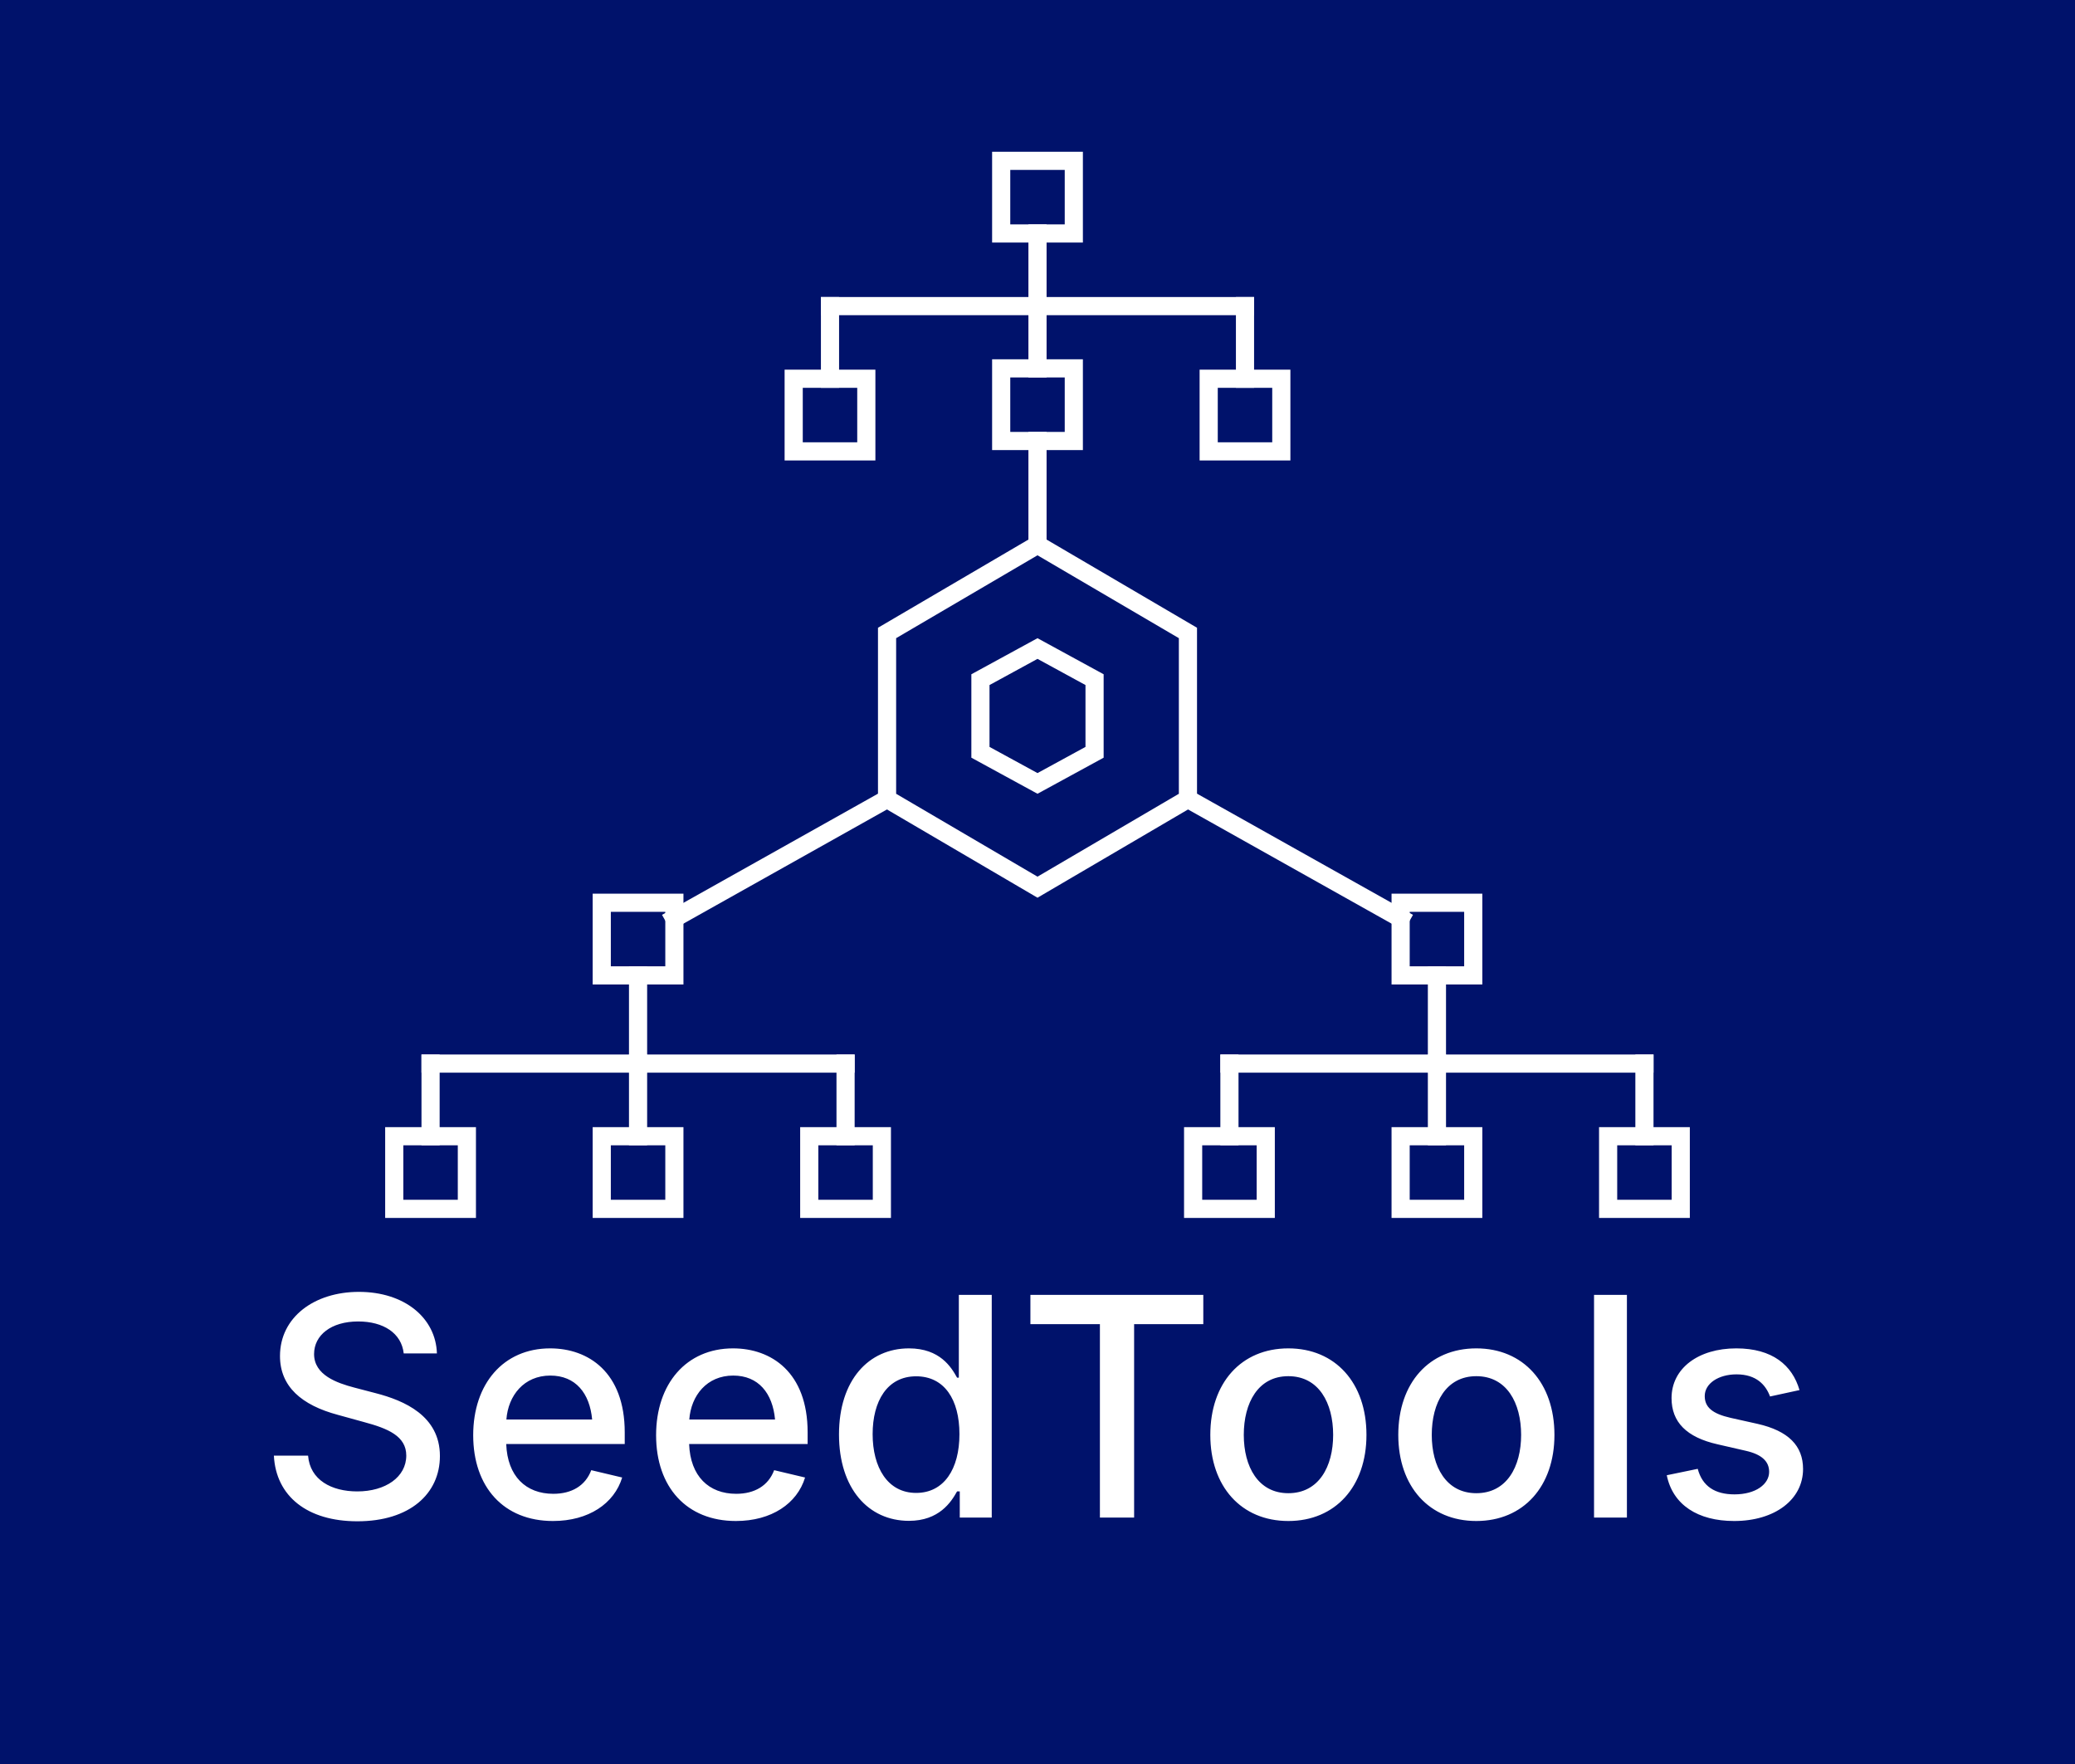
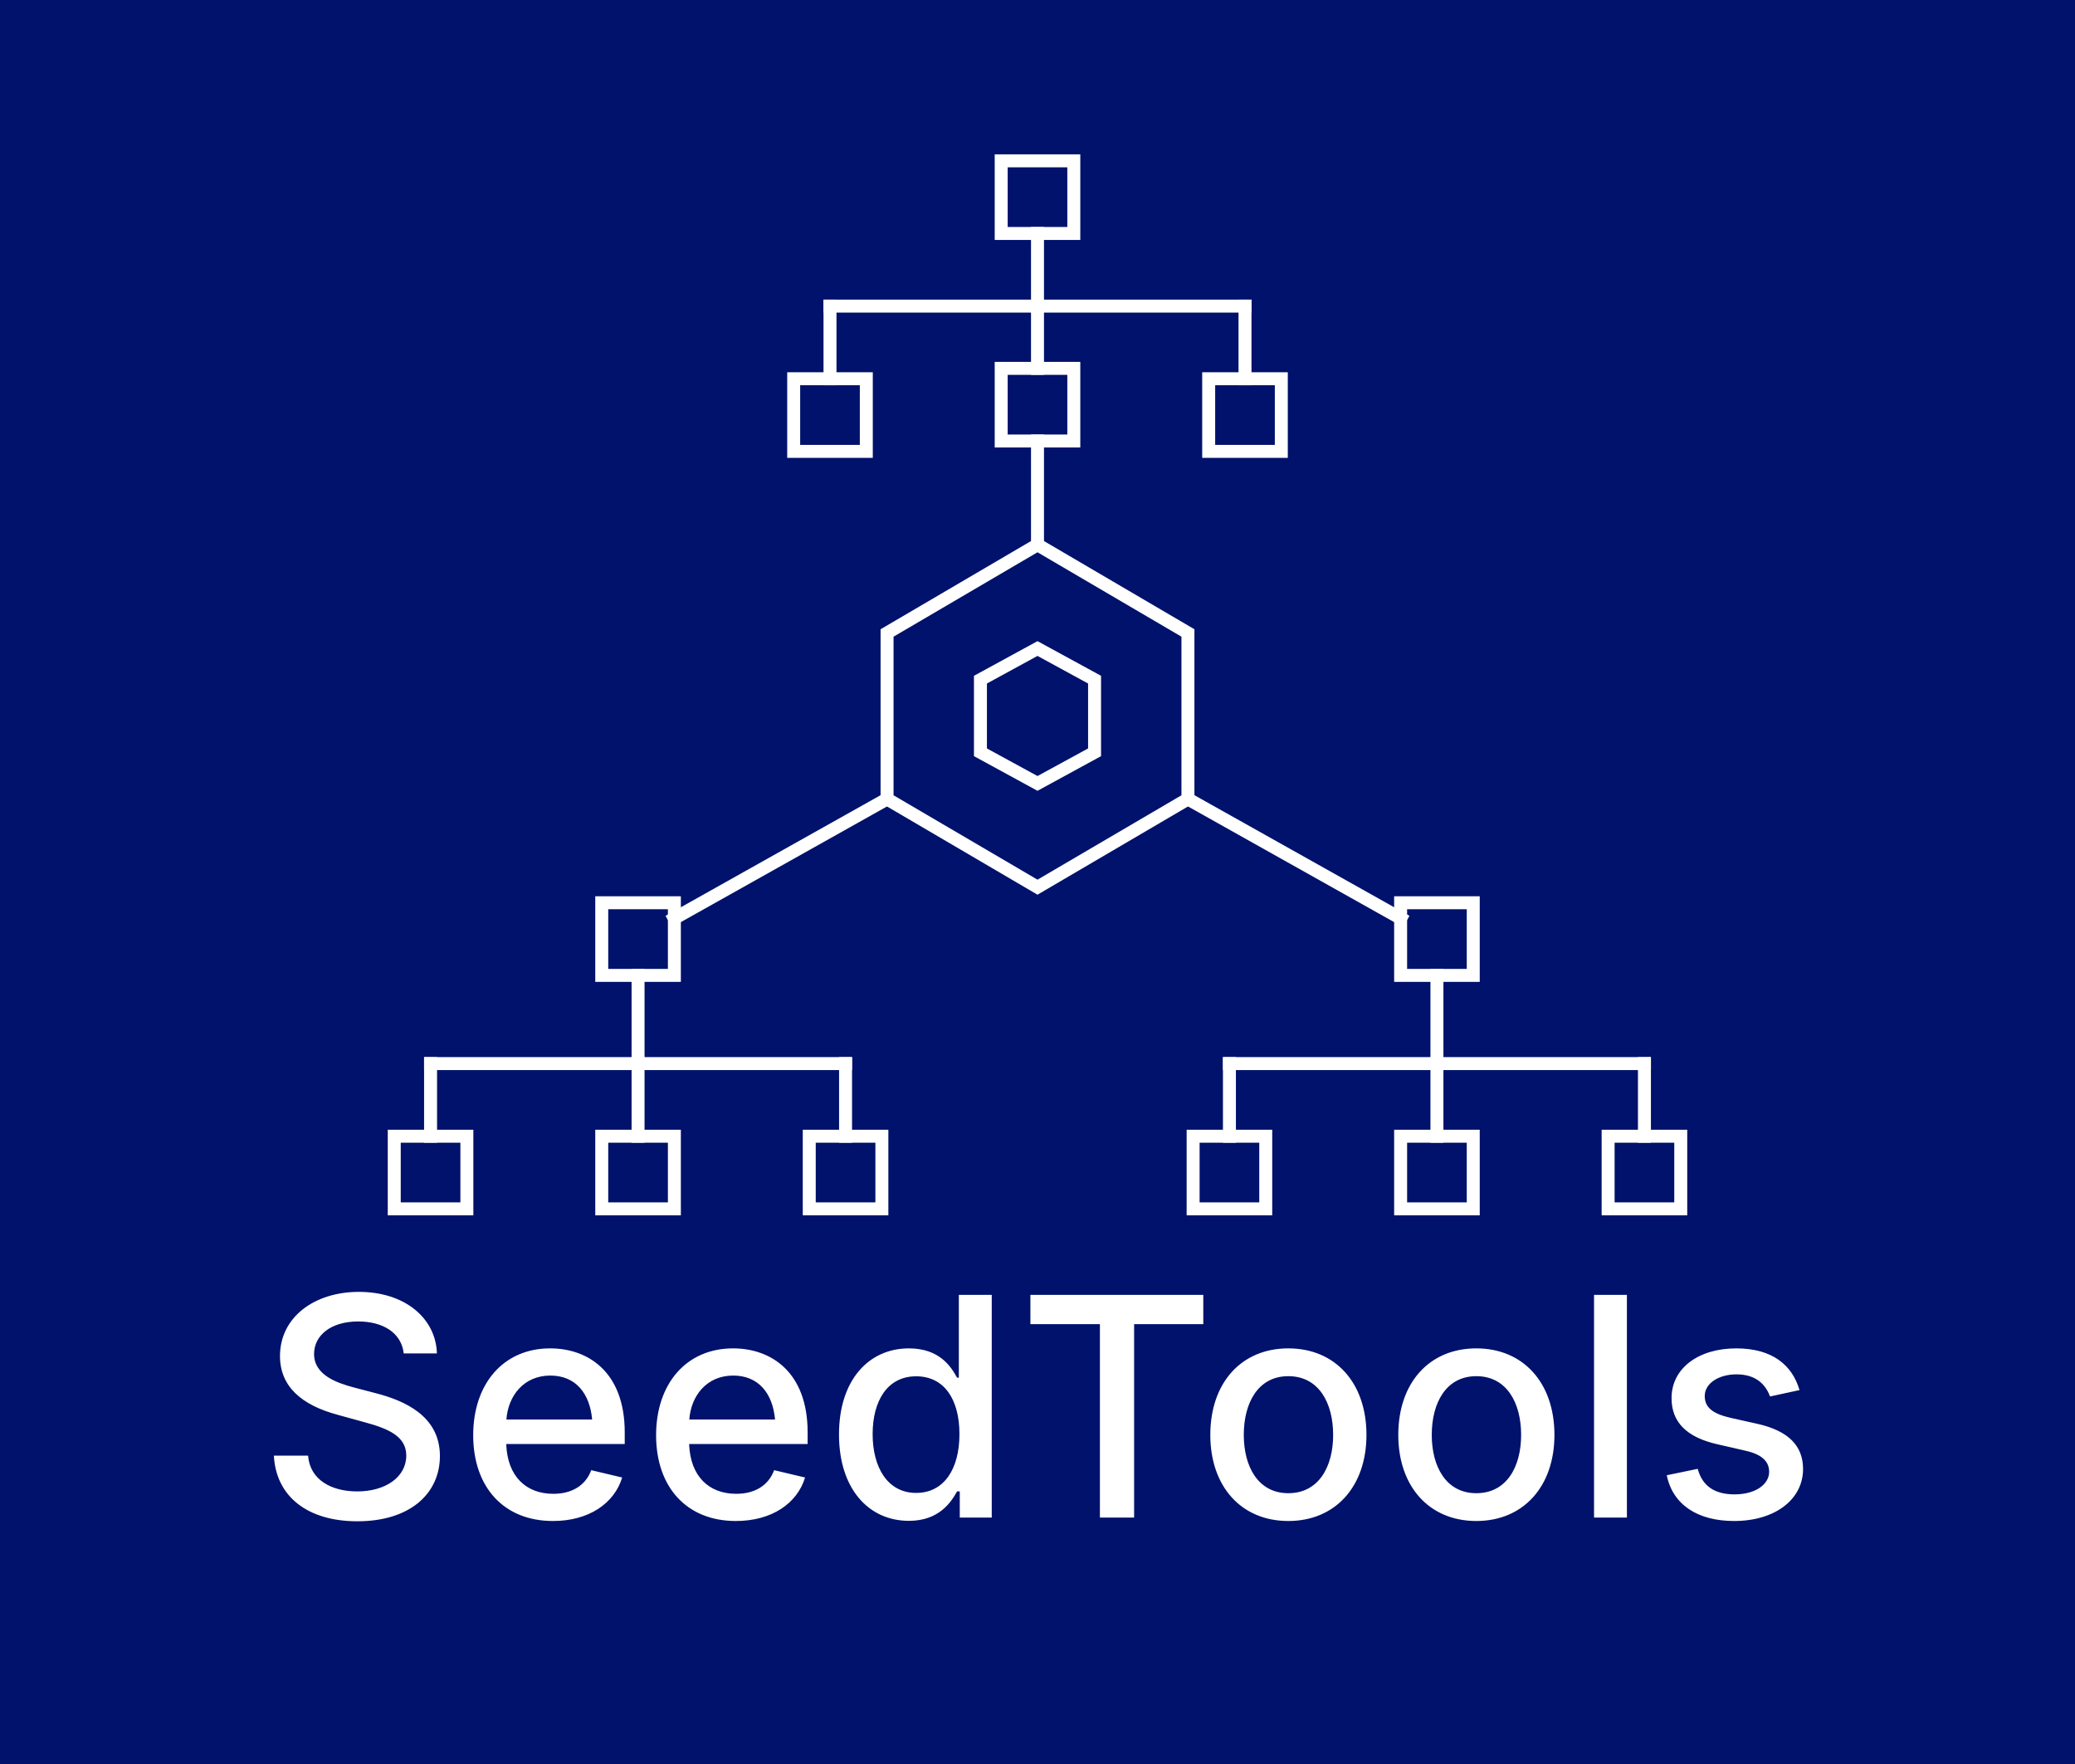
<svg xmlns="http://www.w3.org/2000/svg" viewBox="0 0 800 680" width="100%" height="100%">
  <defs>
    <style>
            .bg { fill: #00126b; }

-             /* FIX: icon thinner */
+             /* FIX: icon finally thin enough for GitHub */
            .icon-path { 
                fill: none; 
                stroke: #ffffff; 
-                 stroke-width: 7; 
+                 stroke-width: 5; 
                stroke-linecap: square; 
                stroke-linejoin: miter; 
            }

            /* Your chosen text style */
            .text-clean { 
                fill: #ffffff; 
                font-family: 'Inter', 'Roboto', 'Segoe UI', sans-serif; 
                font-size: 118px; 
                font-weight: 550; 
                letter-spacing: 1.2px;
            }
        </style>
  </defs>
  <rect class="bg" width="100%" height="100%" />
  <g>
    <polygon class="icon-path" points="400,210 458,244 458,308 400,342 342,308 342,244" />
    <polygon class="icon-path" points="400,250 422,262 422,290 400,302 378,290 378,262" />
    <line class="icon-path" x1="400" y1="210" x2="400" y2="170" />
    <rect class="icon-path" x="386" y="142" width="28" height="28" />
    <line class="icon-path" x1="400" y1="142" x2="400" y2="118" />
    <line class="icon-path" x1="320" y1="118" x2="480" y2="118" />
    <line class="icon-path" x1="400" y1="118" x2="400" y2="90" />
    <rect class="icon-path" x="386" y="62" width="28" height="28" />
    <line class="icon-path" x1="320" y1="118" x2="320" y2="146" />
    <rect class="icon-path" x="306" y="146" width="28" height="28" />
    <line class="icon-path" x1="480" y1="118" x2="480" y2="146" />
    <rect class="icon-path" x="466" y="146" width="28" height="28" />
    <line class="icon-path" x1="342" y1="308" x2="260" y2="354" />
    <rect class="icon-path" x="232" y="348" width="28" height="28" />
    <line class="icon-path" x1="246" y1="376" x2="246" y2="410" />
    <line class="icon-path" x1="166" y1="410" x2="326" y2="410" />
    <line class="icon-path" x1="166" y1="410" x2="166" y2="438" />
    <rect class="icon-path" x="152" y="438" width="28" height="28" />
    <line class="icon-path" x1="246" y1="410" x2="246" y2="438" />
    <rect class="icon-path" x="232" y="438" width="28" height="28" />
    <line class="icon-path" x1="326" y1="410" x2="326" y2="438" />
    <rect class="icon-path" x="312" y="438" width="28" height="28" />
    <line class="icon-path" x1="458" y1="308" x2="540" y2="354" />
    <rect class="icon-path" x="540" y="348" width="28" height="28" />
    <line class="icon-path" x1="554" y1="376" x2="554" y2="410" />
    <line class="icon-path" x1="474" y1="410" x2="634" y2="410" />
    <line class="icon-path" x1="474" y1="410" x2="474" y2="438" />
    <rect class="icon-path" x="460" y="438" width="28" height="28" />
    <line class="icon-path" x1="554" y1="410" x2="554" y2="438" />
    <rect class="icon-path" x="540" y="438" width="28" height="28" />
    <line class="icon-path" x1="634" y1="410" x2="634" y2="438" />
    <rect class="icon-path" x="620" y="438" width="28" height="28" />
  </g>
  <text class="text-clean" x="400" y="585" text-anchor="middle">SeedTools</text>
</svg>
